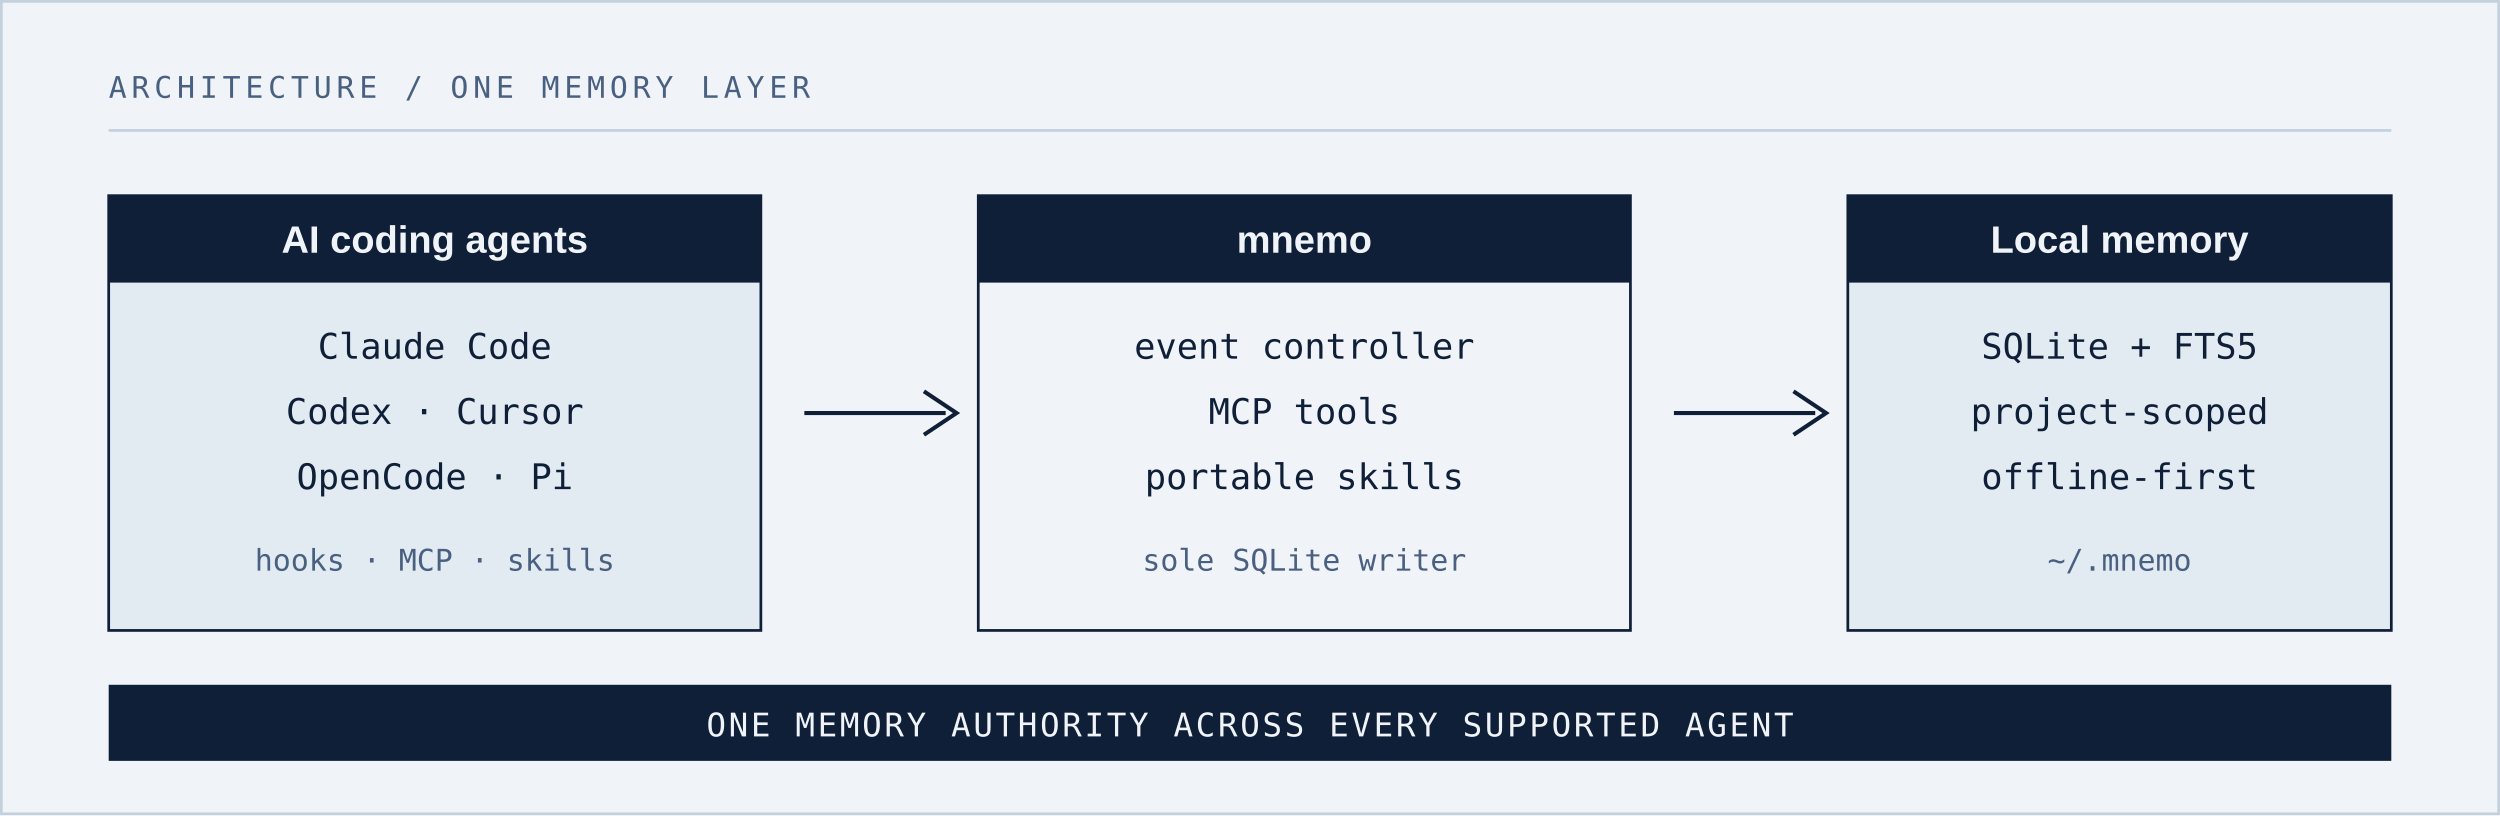
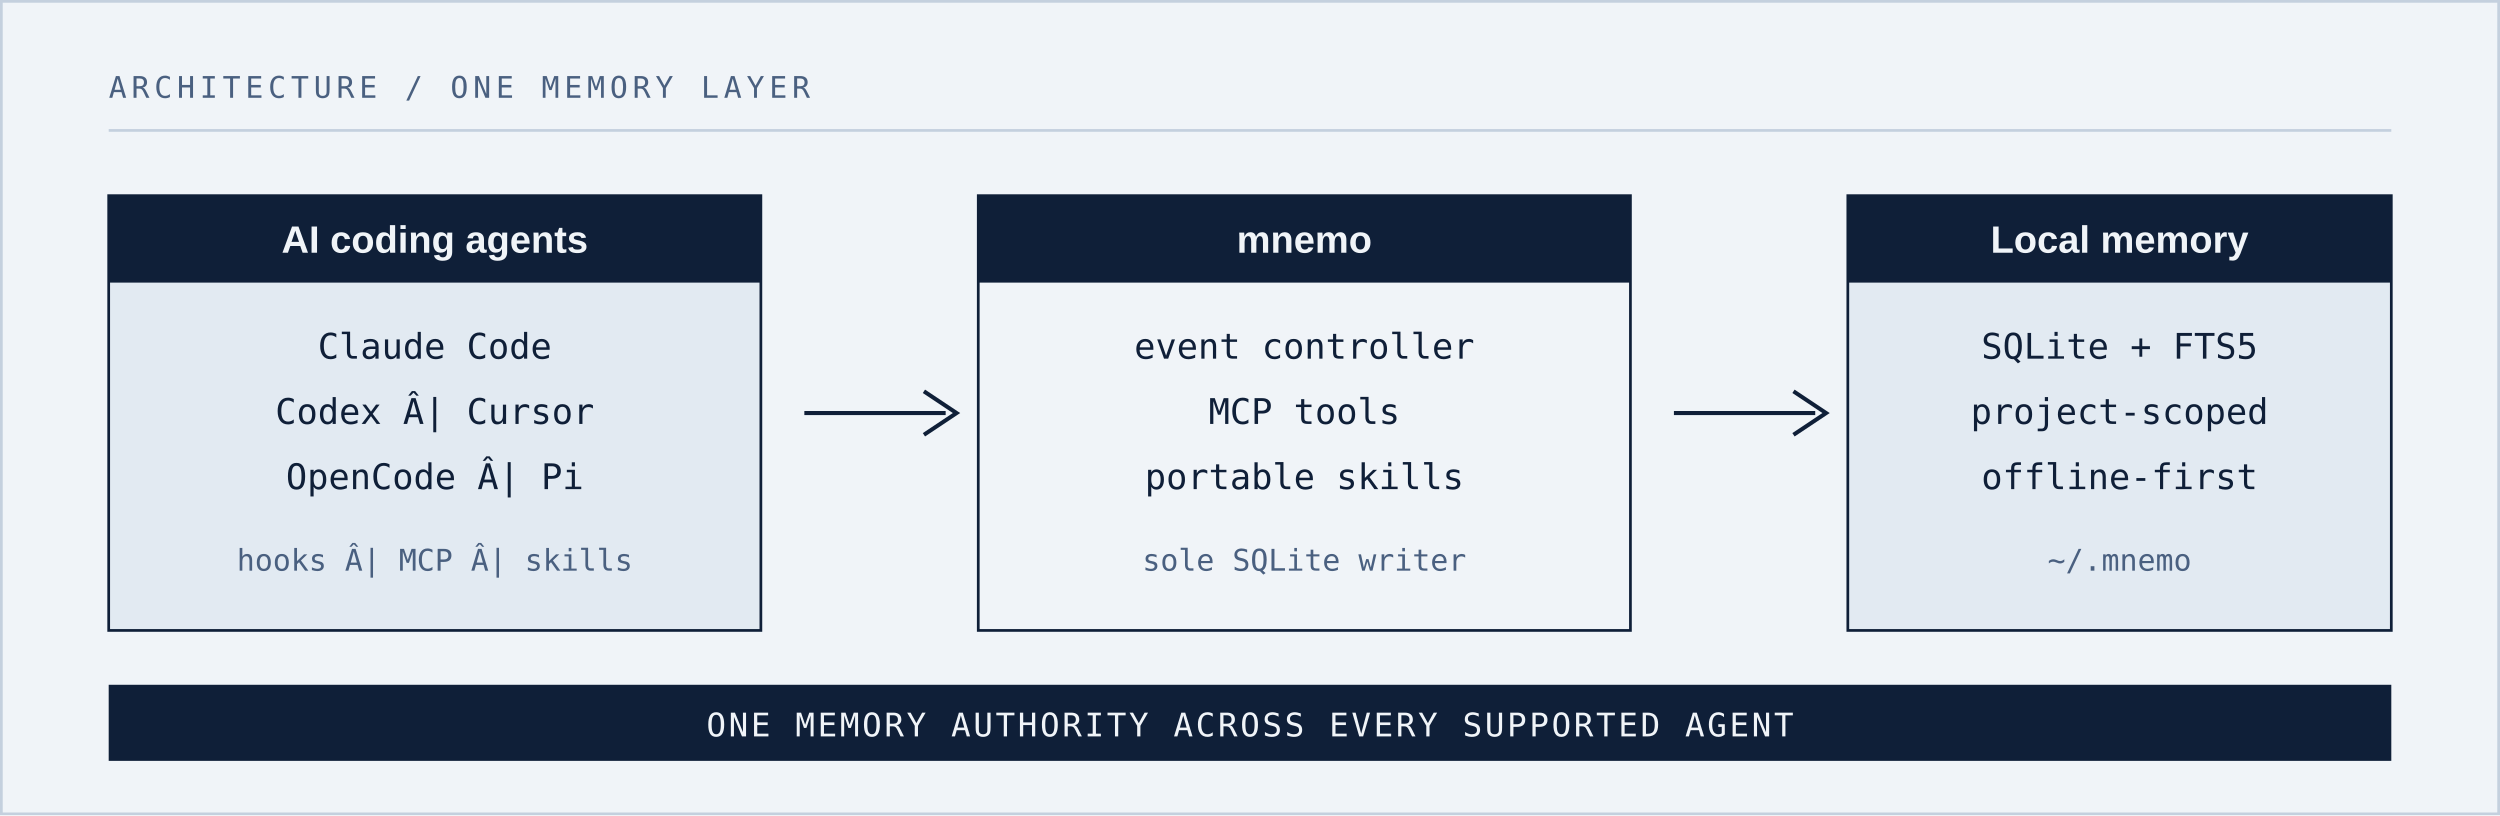
<svg xmlns="http://www.w3.org/2000/svg" width="920" height="300" viewBox="0 0 920 300" fill="none" role="img" aria-labelledby="title desc">
  <rect width="920" height="300" fill="#f0f4f8" />
  <rect x="0.5" y="0.5" width="919" height="299" stroke="#c4d0de" stroke-width="1" />
  <text x="40" y="36" font-family="'IBM Plex Mono', ui-monospace, Menlo, monospace" font-size="11" letter-spacing="0.16em" fill="#4a6080">ARCHITECTURE / ONE MEMORY LAYER</text>
  <line x1="40" y1="48" x2="880" y2="48" stroke="#c4d0de" stroke-width="1" />
  <rect x="40" y="72" width="240" height="160" fill="#e2eaf2" stroke="#0f1f38" stroke-width="1" />
  <rect x="40" y="72" width="240" height="32" fill="#0f1f38" />
  <text x="160" y="93" text-anchor="middle" font-family="Archivo, 'Helvetica Neue', Arial, sans-serif" font-size="14" font-weight="600" fill="#f0f4f8">AI coding agents</text>
  <text x="160" y="132" text-anchor="middle" font-family="'IBM Plex Mono', ui-monospace, Menlo, monospace" font-size="13" fill="#0f1f38">Claude Code</text>
-   <text x="160" y="156" text-anchor="middle" font-family="'IBM Plex Mono', ui-monospace, Menlo, monospace" font-size="13" fill="#0f1f38">Codex · Cursor</text>
-   <text x="160" y="180" text-anchor="middle" font-family="'IBM Plex Mono', ui-monospace, Menlo, monospace" font-size="13" fill="#0f1f38">OpenCode · Pi</text>
-   <text x="160" y="210" text-anchor="middle" font-family="'IBM Plex Mono', ui-monospace, Menlo, monospace" font-size="11" fill="#4a6080">hooks · MCP · skills</text>
+   <text x="160" y="156" text-anchor="middle" font-family="'IBM Plex Mono', ui-monospace, Menlo, monospace" font-size="13" fill="#0f1f38">Codex Â| Cursor</text>
+   <text x="160" y="180" text-anchor="middle" font-family="'IBM Plex Mono', ui-monospace, Menlo, monospace" font-size="13" fill="#0f1f38">OpenCode Â| Pi</text>
+   <text x="160" y="210" text-anchor="middle" font-family="'IBM Plex Mono', ui-monospace, Menlo, monospace" font-size="11" fill="#4a6080">hooks Â| MCP Â| skills</text>
  <line x1="296" y1="152" x2="348" y2="152" stroke="#0f1f38" stroke-width="1.5" />
  <polyline points="340,144 352,152 340,160" fill="none" stroke="#0f1f38" stroke-width="1.5" />
  <rect x="360" y="72" width="240" height="160" fill="#f0f4f8" stroke="#0f1f38" stroke-width="1" />
  <rect x="360" y="72" width="240" height="32" fill="#0f1f38" />
  <text x="480" y="93" text-anchor="middle" font-family="Archivo, 'Helvetica Neue', Arial, sans-serif" font-size="14" font-weight="600" fill="#f0f4f8">mnemo</text>
  <text x="480" y="132" text-anchor="middle" font-family="'IBM Plex Mono', ui-monospace, Menlo, monospace" font-size="13" fill="#0f1f38">event controller</text>
  <text x="480" y="156" text-anchor="middle" font-family="'IBM Plex Mono', ui-monospace, Menlo, monospace" font-size="13" fill="#0f1f38">MCP tools</text>
  <text x="480" y="180" text-anchor="middle" font-family="'IBM Plex Mono', ui-monospace, Menlo, monospace" font-size="13" fill="#0f1f38">portable skills</text>
  <text x="480" y="210" text-anchor="middle" font-family="'IBM Plex Mono', ui-monospace, Menlo, monospace" font-size="11" fill="#4a6080">sole SQLite writer</text>
  <line x1="616" y1="152" x2="668" y2="152" stroke="#0f1f38" stroke-width="1.5" />
  <polyline points="660,144 672,152 660,160" fill="none" stroke="#0f1f38" stroke-width="1.5" />
  <rect x="680" y="72" width="200" height="160" fill="#e2eaf2" stroke="#0f1f38" stroke-width="1" />
  <rect x="680" y="72" width="200" height="32" fill="#0f1f38" />
  <text x="780" y="93" text-anchor="middle" font-family="Archivo, 'Helvetica Neue', Arial, sans-serif" font-size="14" font-weight="600" fill="#f0f4f8">Local memory</text>
  <text x="780" y="132" text-anchor="middle" font-family="'IBM Plex Mono', ui-monospace, Menlo, monospace" font-size="13" fill="#0f1f38">SQLite + FTS5</text>
  <text x="780" y="156" text-anchor="middle" font-family="'IBM Plex Mono', ui-monospace, Menlo, monospace" font-size="13" fill="#0f1f38">project-scoped</text>
  <text x="780" y="180" text-anchor="middle" font-family="'IBM Plex Mono', ui-monospace, Menlo, monospace" font-size="13" fill="#0f1f38">offline-first</text>
  <text x="780" y="210" text-anchor="middle" font-family="'IBM Plex Mono', ui-monospace, Menlo, monospace" font-size="11" fill="#4a6080">~/.mnemo</text>
  <rect x="40" y="252" width="840" height="28" fill="#0f1f38" />
  <text x="460" y="271" text-anchor="middle" font-family="'IBM Plex Mono', ui-monospace, Menlo, monospace" font-size="12" letter-spacing="0.08em" fill="#f0f4f8">ONE MEMORY AUTHORITY ACROSS EVERY SUPPORTED AGENT</text>
</svg>
